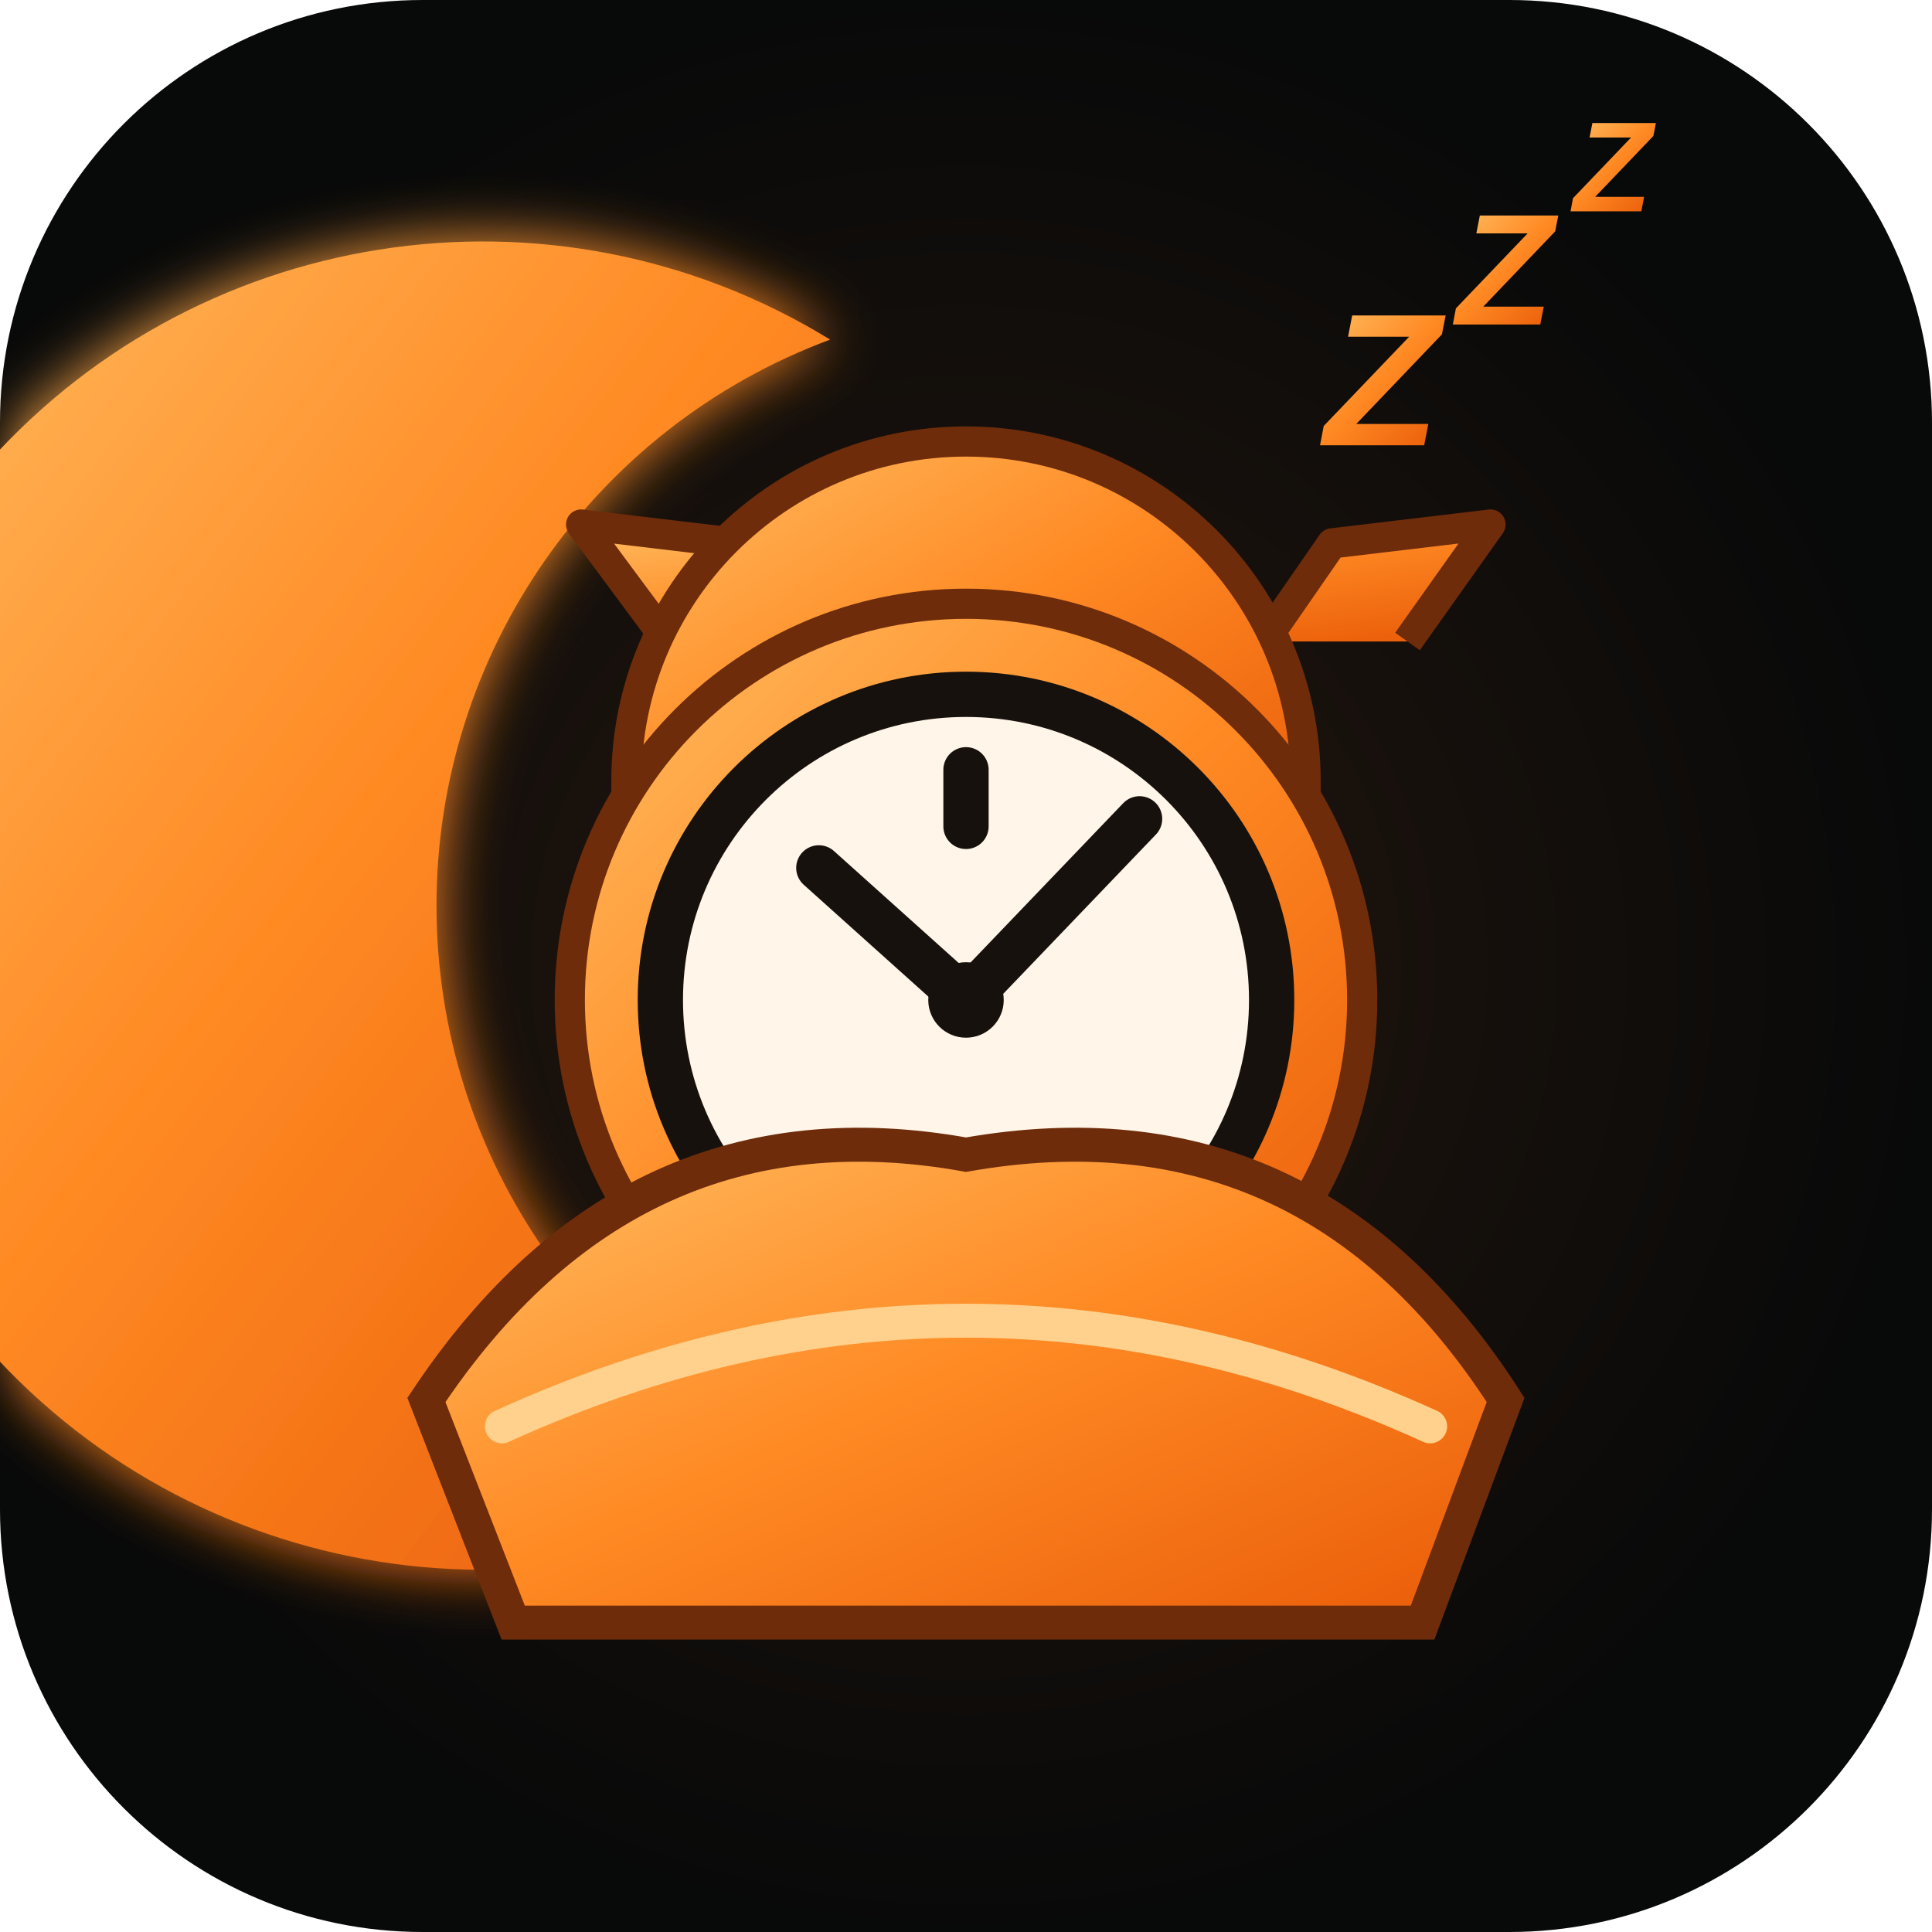
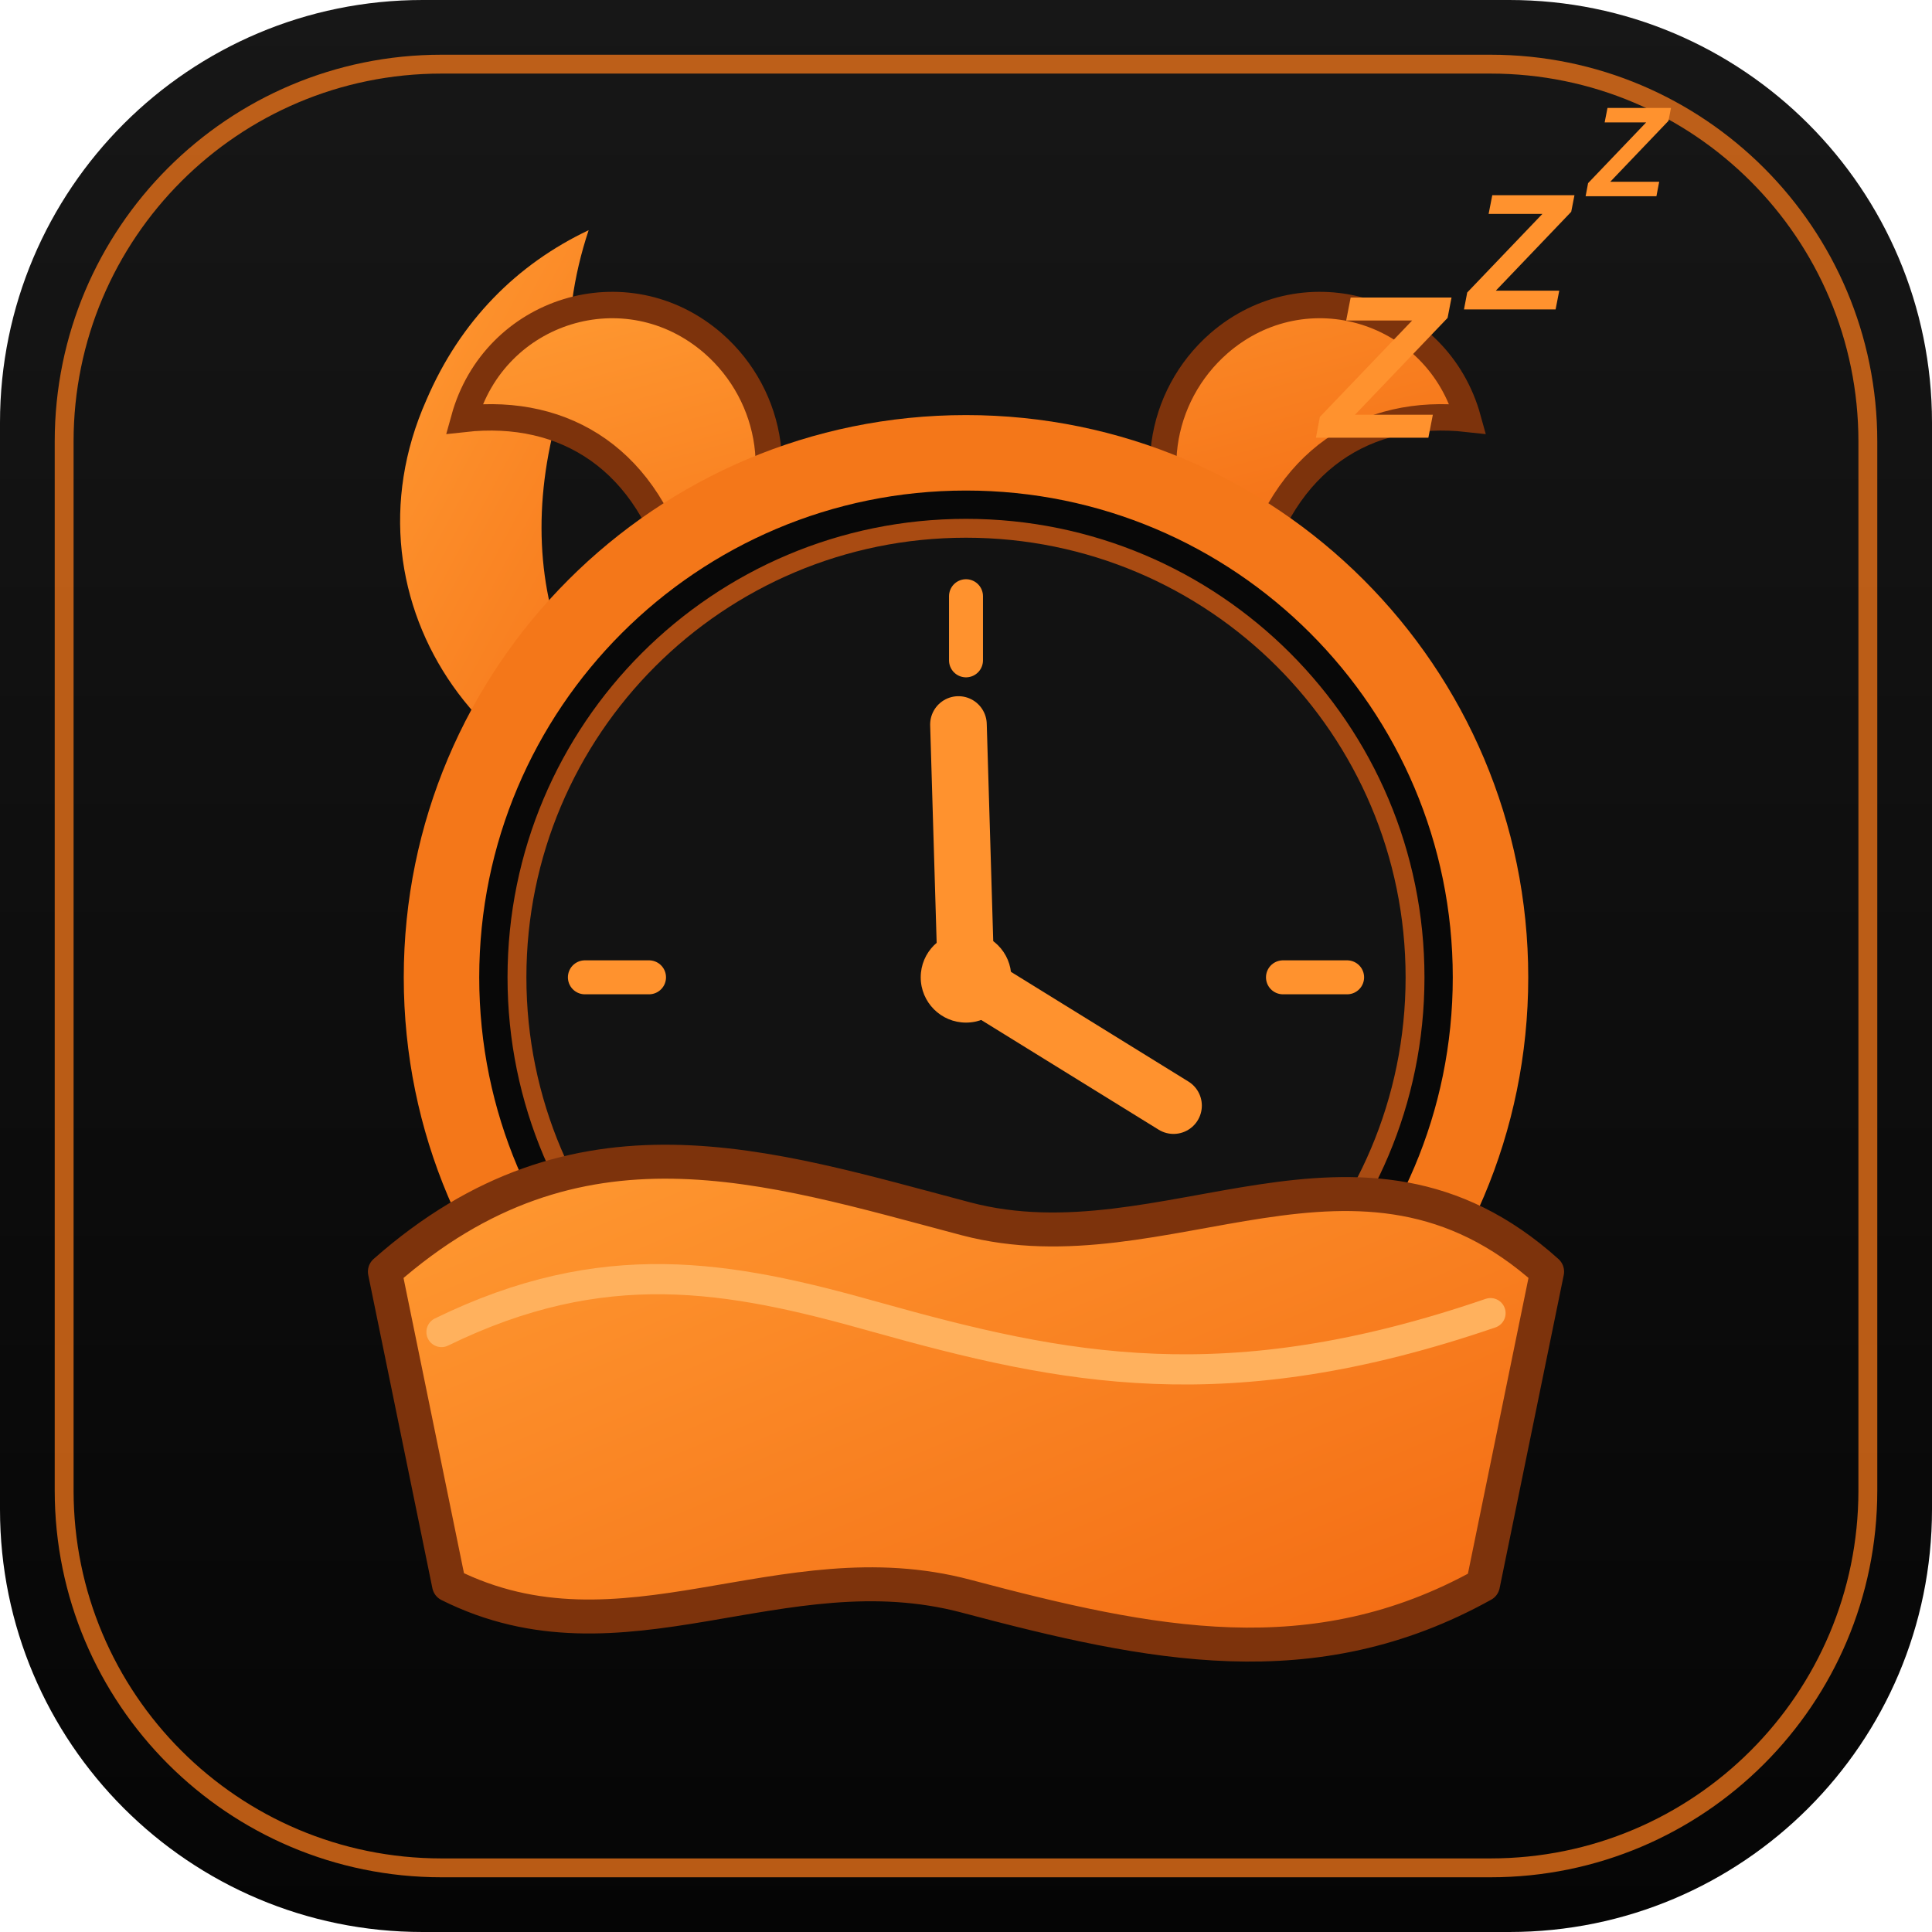
<svg xmlns="http://www.w3.org/2000/svg" viewBox="0 0 512 512">
  <defs>
-     <linearGradient id="o" x1="0" y1="0" x2="1" y2="1">
-       <stop stop-color="#ffbd62" />
-       <stop offset=".48" stop-color="#ff8a24" />
-       <stop offset="1" stop-color="#e95b08" />
+     <linearGradient id="orange" x1="0" y1="0" x2="1" y2="1">
+       <stop stop-color="#ff9a32" />
+       <stop offset="1" stop-color="#f36a12" />
    </linearGradient>
-     <radialGradient id="bg">
-       <stop stop-color="#24170f" />
-       <stop offset="1" stop-color="#080909" />
-     </radialGradient>
-     <filter id="glow">
-       <feGaussianBlur stdDeviation="8" result="b" />
-       <feMerge>
-         <feMergeNode in="b" />
-         <feMergeNode in="SourceGraphic" />
-       </feMerge>
-     </filter>
+     <linearGradient id="black" x1="0" y1="0" x2="0" y2="1">
+       <stop stop-color="#171717" />
+       <stop offset="1" stop-color="#050505" />
+     </linearGradient>
  </defs>
-   <rect width="512" height="512" rx="112" fill="url(#bg)" />
-   <path d="M220 90a160 160 0 0 0 0 300 176 176 0 1 1 0-300Z" fill="url(#o)" filter="url(#glow)" />
-   <g fill="url(#o)" stroke="#6e2c0a" stroke-width="8" stroke-linejoin="round">
-     <path d="M177 170l-23-31 42 5 18 25M335 170l18-26 42-5-22 31" />
-     <path d="M166 207a90 90 0 0 1 180 0v20H166Z" />
-     <circle cx="256" cy="265" r="105" />
+   <rect width="512" height="512" rx="112" fill="url(#black)" />
+   <rect x="17" y="17" width="478" height="478" rx="100" fill="none" stroke="#f47719" stroke-width="5" opacity=".75" />
+   <path d="M151 100c-18 49-3 94 39 117-60 0-101-57-77-111 9-21 24-36 43-45-4 12-6 25-5 39Z" fill="url(#orange)" />
+   <path d="M180 153c-8-31-30-45-57-42 8-29 43-40 66-20 16 14 20 38 7 57ZM332 153c8-31 30-45 57-42-8-29-43-40-66-20-16 14-20 38-7 57Z" fill="url(#orange)" stroke="#7d330c" stroke-width="7" />
+   <circle cx="256" cy="259" r="139" fill="#080808" stroke="#f47719" stroke-width="20" />
+   <circle cx="256" cy="259" r="119" fill="#121212" stroke="#a94b12" stroke-width="5" />
+   <g stroke="#ff922e" stroke-width="9" stroke-linecap="round">
+     <path d="M256 158v17M256 343v17M155 259h17M340 259h17" />
  </g>
-   <circle cx="256" cy="265" r="81" fill="#fff5e8" stroke="#17110d" stroke-width="12" />
-   <g stroke="#17110d" stroke-width="12" stroke-linecap="round">
-     <path d="M256 204v15M256 265l-39-35M256 265l46-48" />
-   </g>
-   <circle cx="256" cy="265" r="10" fill="#17110d" />
-   <path d="M113 371q54-81 143-65 91-16 143 65l-22 59H136Z" fill="url(#o)" stroke="#6e2c0a" stroke-width="9" />
-   <path d="M133 378q123-56 246 0" fill="none" stroke="#ffd18c" stroke-width="9" stroke-linecap="round" />
-   <g fill="url(#o)" font-family="Arial,sans-serif" font-weight="900" font-style="italic">
-     <text x="351" y="118" font-size="50">Z</text>
-     <text x="386" y="86" font-size="42">Z</text>
-     <text x="417" y="56" font-size="34">Z</text>
+   <path d="M256 259l-2-67M256 259l55 34" fill="none" stroke="#ff922e" stroke-width="15" stroke-linecap="round" />
+   <circle cx="256" cy="259" r="12" fill="#ff922e" />
+   <path d="M102 337c51-45 101-28 154-14 53 14 104-31 154 14l-17 83c-45 25-88 16-137 3-49-13-91 20-137-3Z" fill="url(#orange)" stroke="#7d330c" stroke-width="9" stroke-linejoin="round" />
+   <path d="M117 353c43-21 76-15 115-4 50 14 93 23 163-1" fill="none" stroke="#ffb15d" stroke-width="8" stroke-linecap="round" />
+   <g fill="#ff922e" font-family="Arial,sans-serif" font-weight="900" font-style="italic">
+     <text x="350" y="116" font-size="54">Z</text>
+     <text x="389" y="82" font-size="44">Z</text>
+     <text x="421" y="52" font-size="34">Z</text>
  </g>
</svg>
